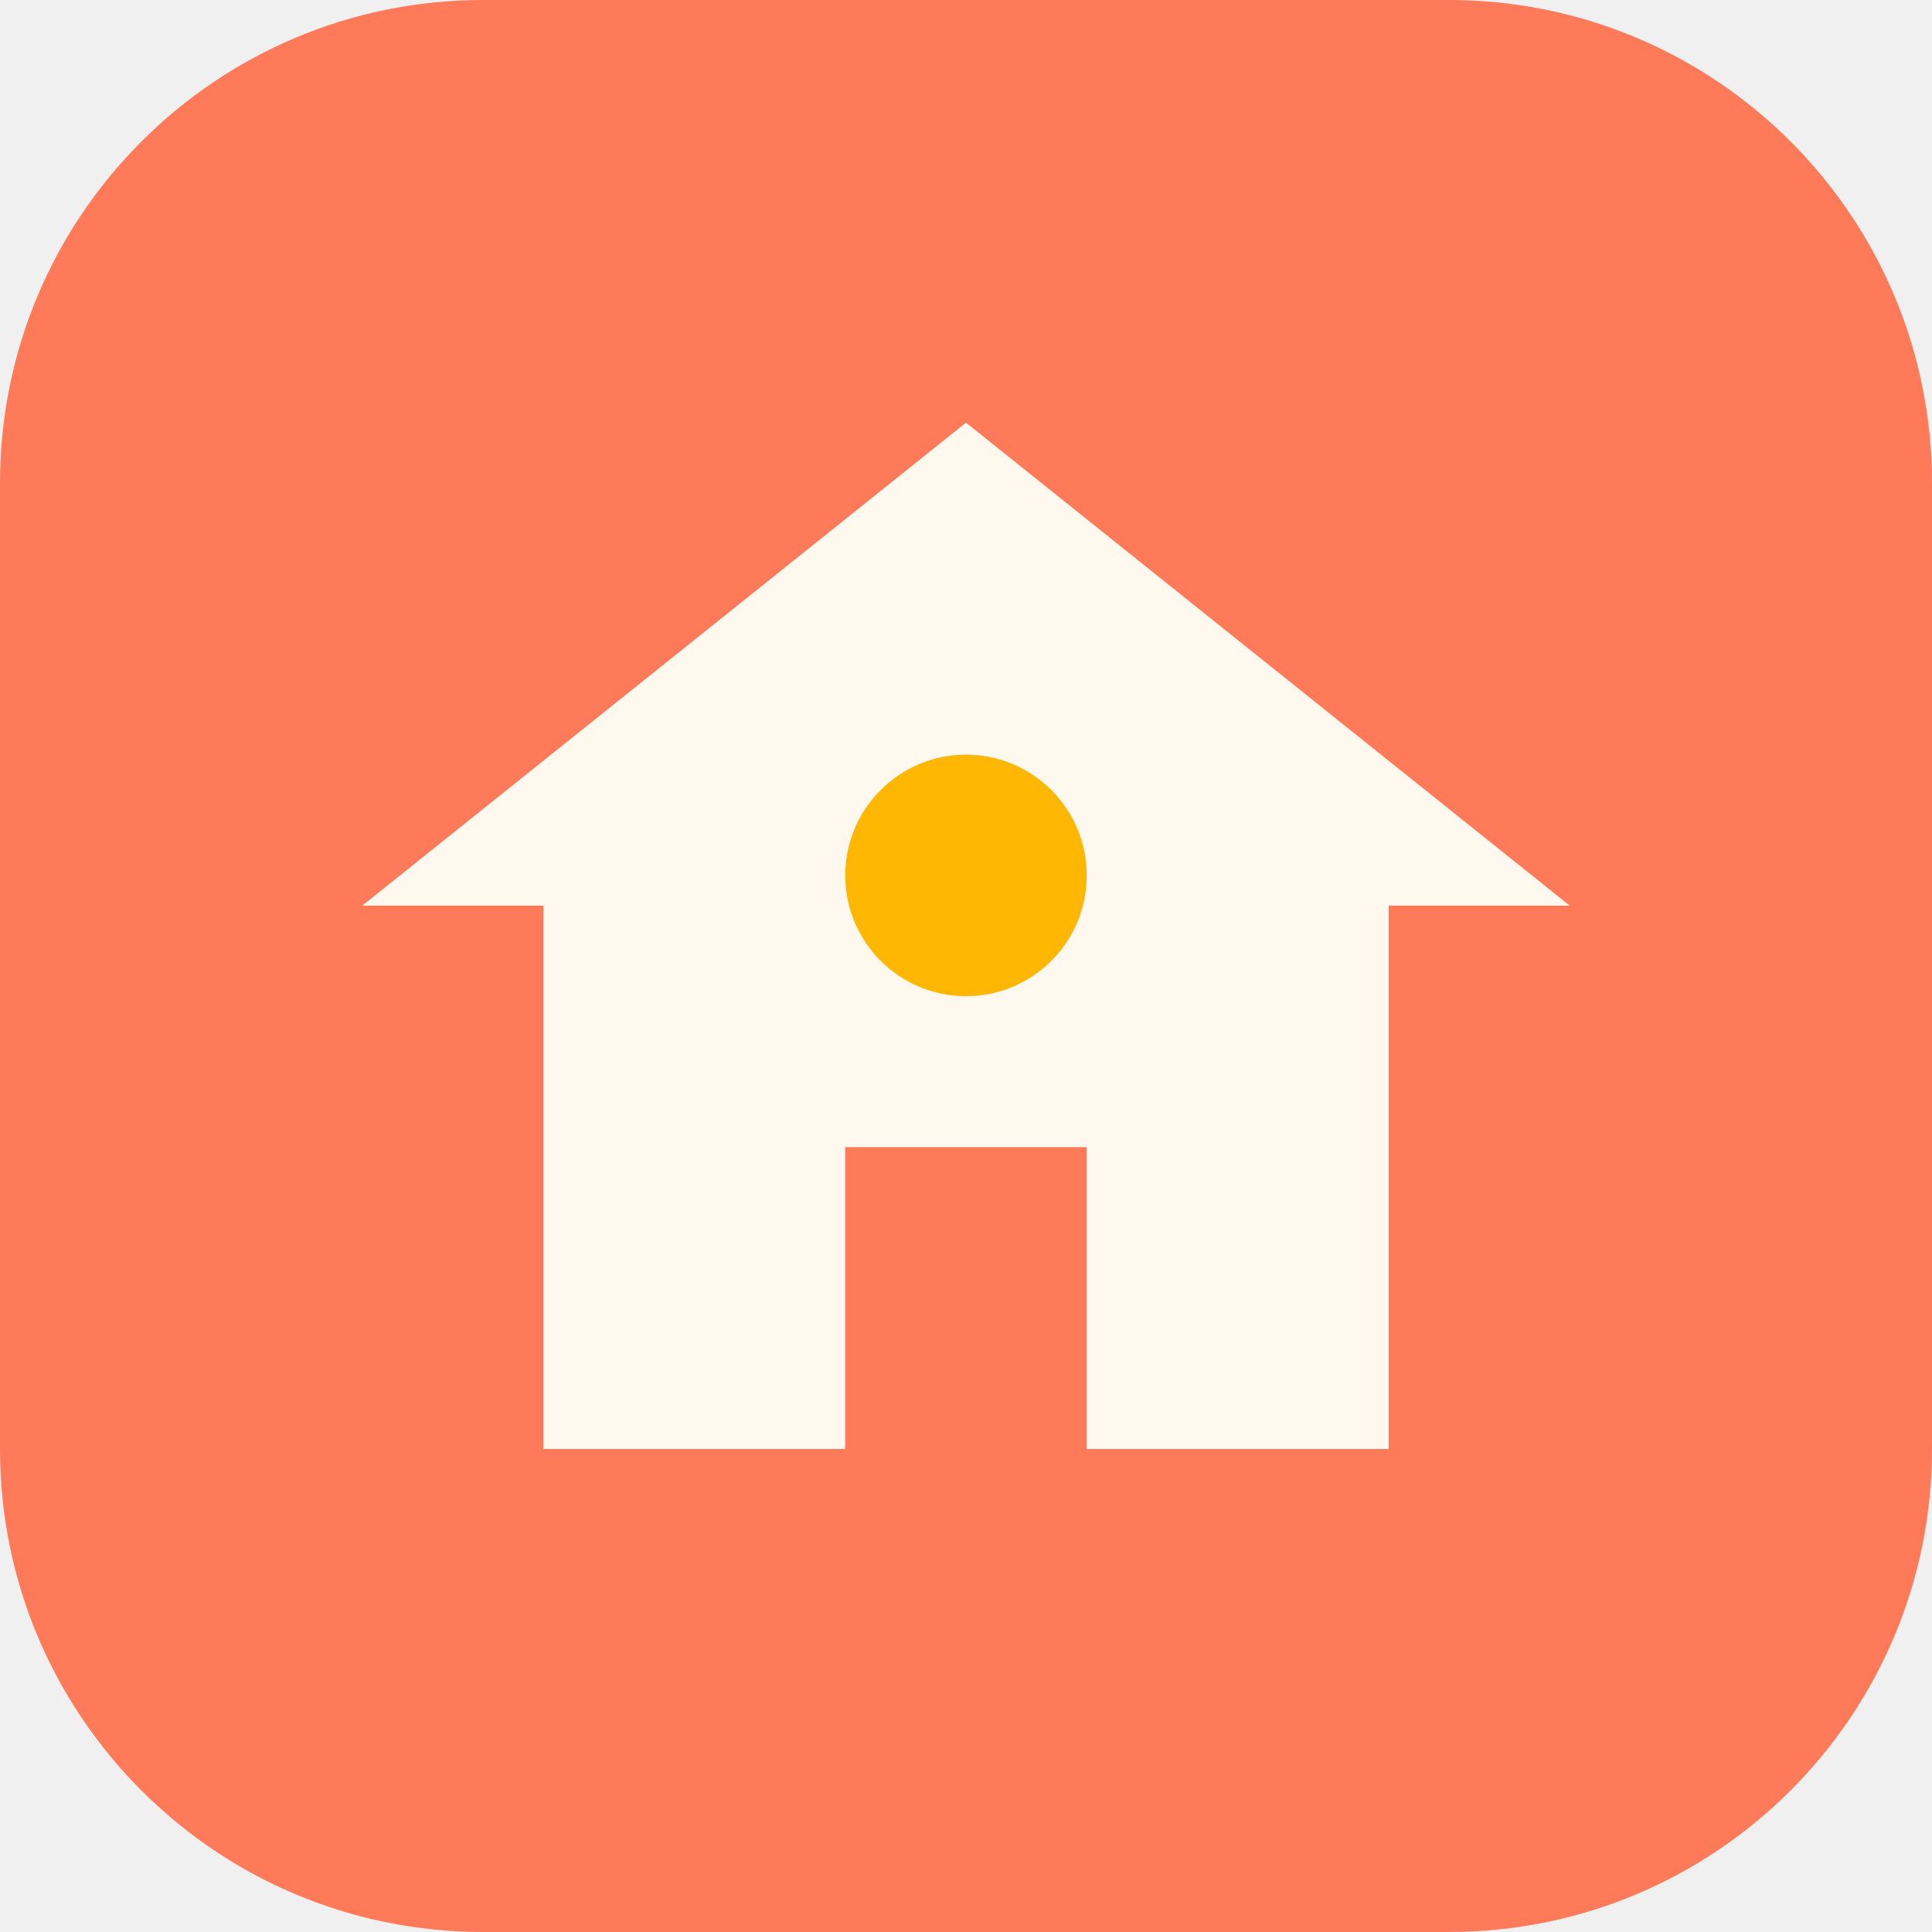
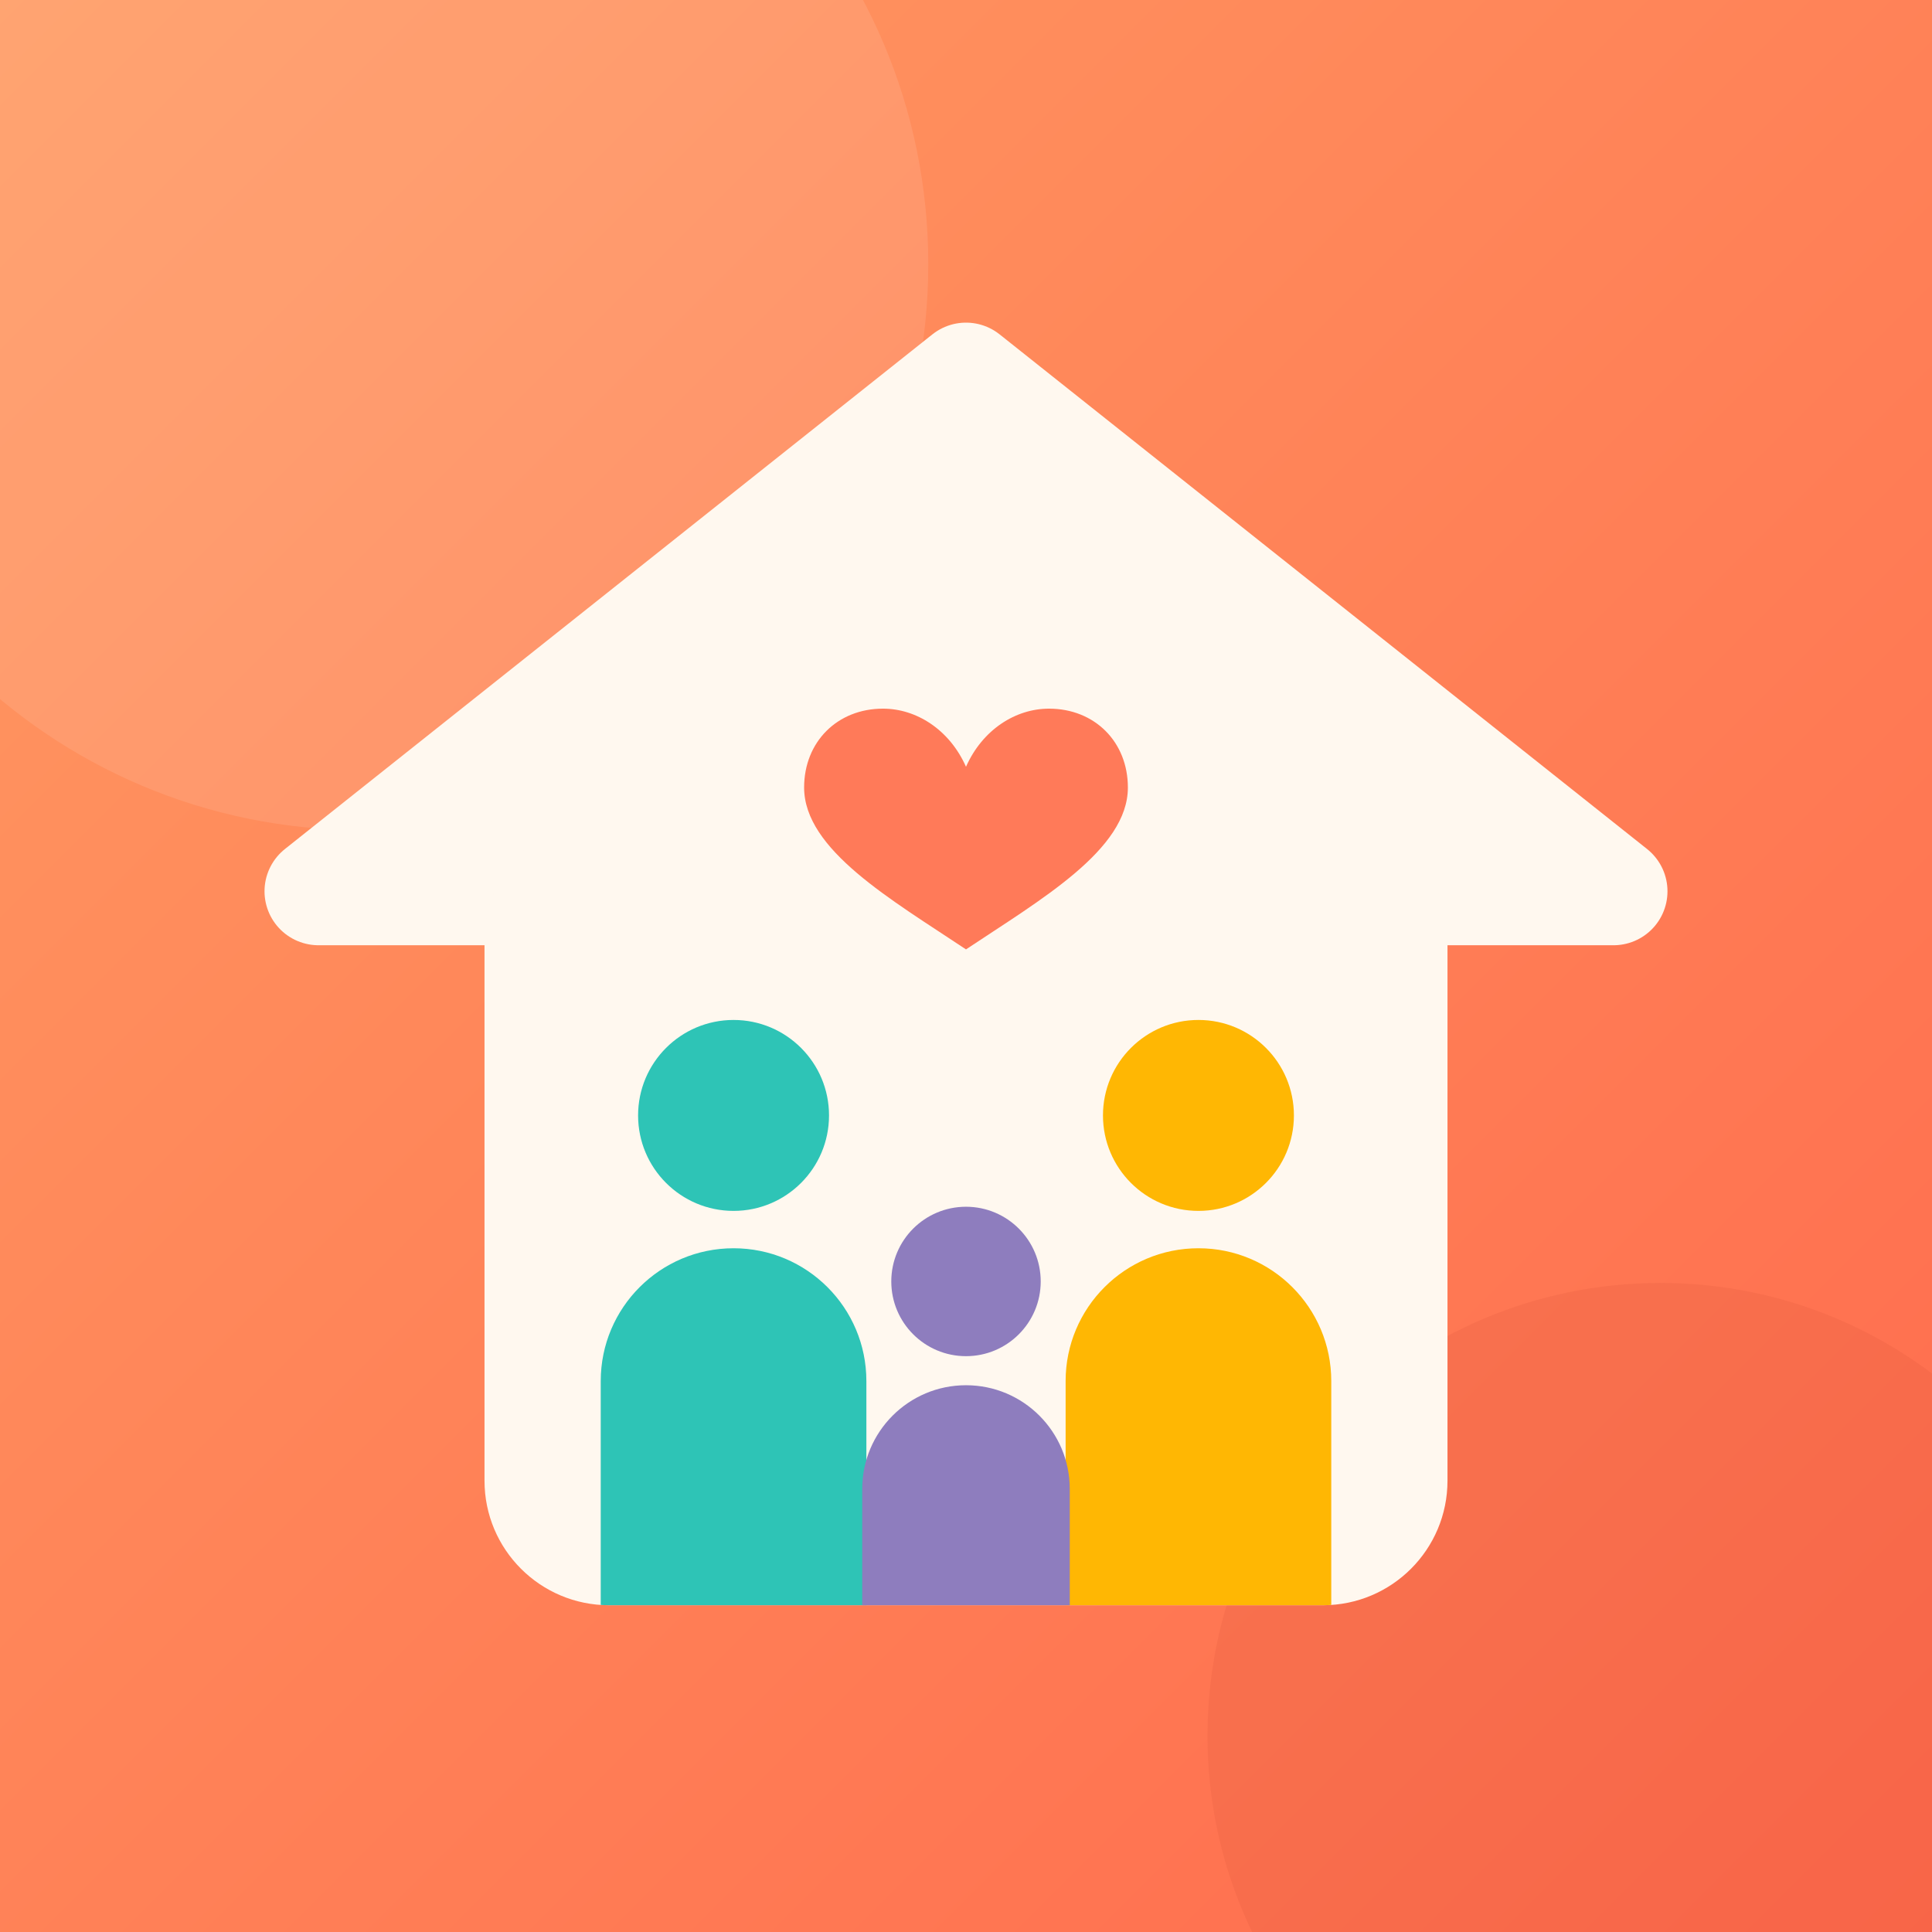
- <svg xmlns="http://www.w3.org/2000/svg" viewBox="0 0 64 64">
-   <rect width="64" height="64" rx="16" fill="#FF7A59" />
-   <path d="M32 14 12 30h6v18h10V38h8v10h10V30h6z" fill="#FFF8EF" />
-   <circle cx="32" cy="29" r="4" fill="#FFB703" />
+ <svg xmlns="http://www.w3.org/2000/svg" viewBox="0 0 512 512">
+   <defs>
+     <linearGradient id="bg" x1="0" y1="0" x2="1" y2="1">
+       <stop offset="0" stop-color="#FF9A62" />
+       <stop offset="1" stop-color="#FF6A4D" />
+     </linearGradient>
+     <clipPath id="house">
+       <rect x="140" y="214" width="232" height="190" rx="30" />
+     </clipPath>
+   </defs>
+   <rect width="512" height="512" fill="url(#bg)" />
+   <circle cx="96" cy="70" r="150" fill="#FFFFFF" opacity=".10" />
+   <circle cx="440" cy="460" r="120" fill="#B8331F" opacity=".10" />
+   <g transform="translate(256 256) scale(1.1) translate(-256 -250)">
+     <polygon points="256,108 412,232 100,232" fill="#FFF8EF" stroke="#FFF8EF" stroke-width="26" stroke-linejoin="round" />
+     <rect x="140" y="214" width="232" height="190" rx="30" fill="#FFF8EF" />
+     <path d="M256 202c-4-9-12-14-20-14-11 0-19 8-19 19 0 15 21 27 39 39 18-12 39-24 39-39 0-11-8-19-19-19-8 0-16 5-20 14z" fill="#FF7A59" />
+     <g clip-path="url(#house)">
+       <circle cx="200" cy="286" r="23" fill="#2EC4B6" />
+       <rect x="168" y="318" width="64" height="120" rx="32" fill="#2EC4B6" />
+       <circle cx="312" cy="286" r="23" fill="#FFB703" />
+       <rect x="280" y="318" width="64" height="120" rx="32" fill="#FFB703" />
+       <circle cx="256" cy="326" r="18" fill="#8E7DBE" />
+       <rect x="231" y="351" width="50" height="100" rx="25" fill="#8E7DBE" />
+     </g>
+   </g>
</svg>
